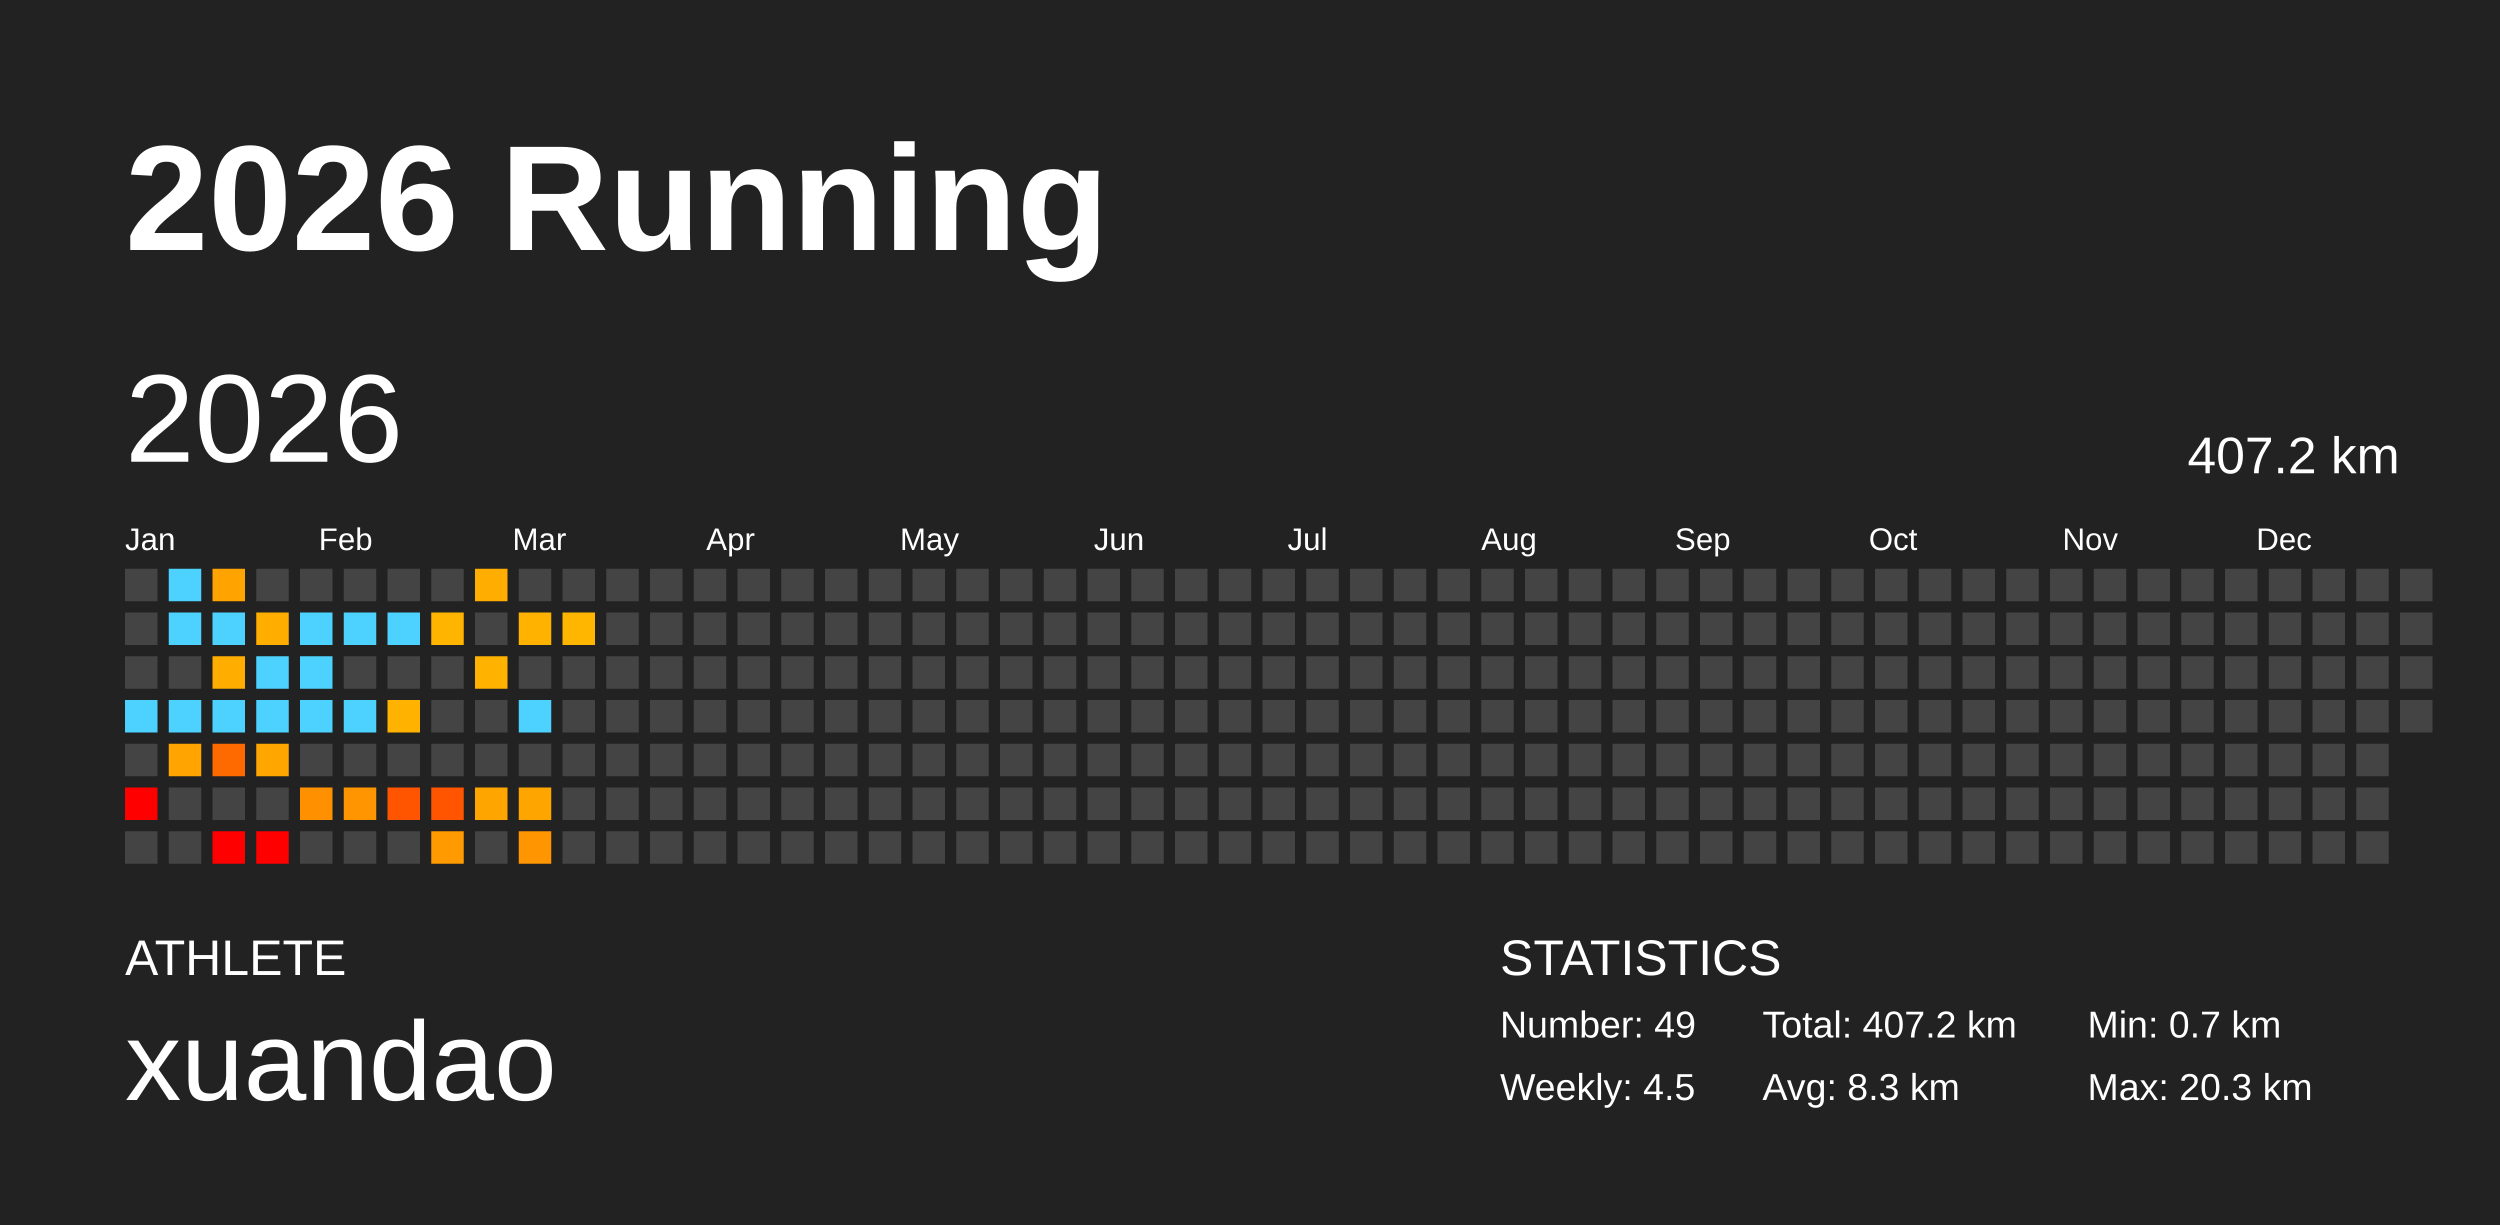
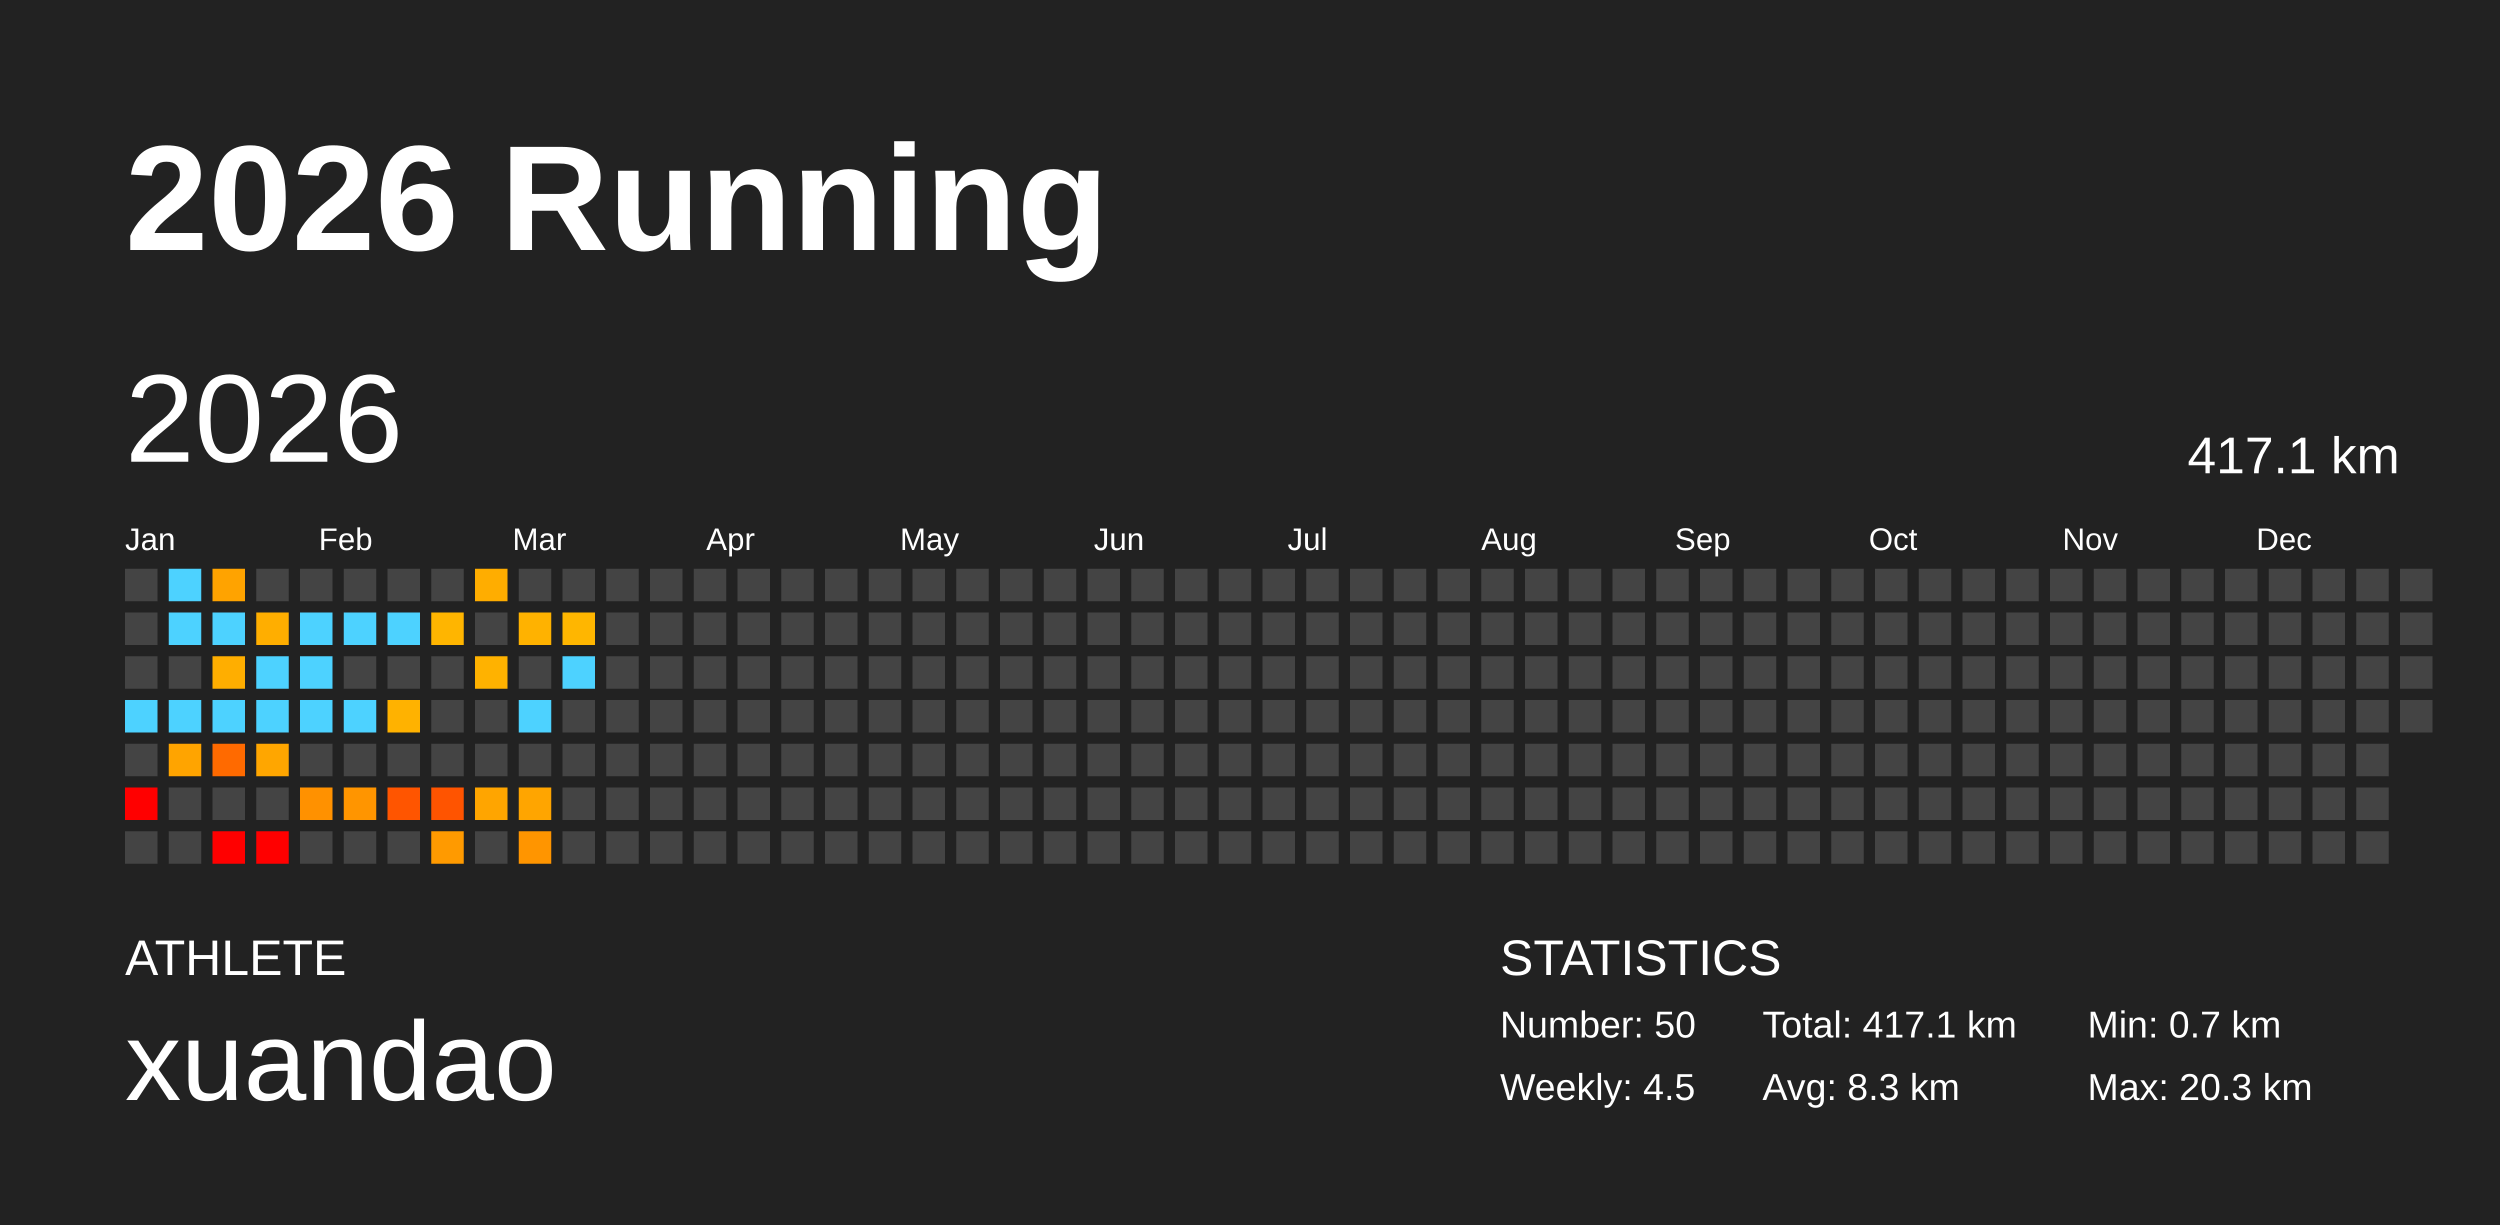
<svg xmlns="http://www.w3.org/2000/svg" baseProfile="full" height="98mm" version="1.1" viewBox="0,0,200,98" width="200mm">
  <defs />
  <rect fill="#222222" height="98" width="200" x="0" y="0" />
  <text fill="#FFFFFF" style="font-size:12px; font-family:Arial; font-weight:bold;" x="10" y="20">2026 Running</text>
  <text fill="#FFFFFF" style="font-size:4px; font-family:Arial" x="10" y="78">ATHLETE</text>
  <text fill="#FFFFFF" style="font-size:9px; font-family:Arial" x="10" y="88">xuandao</text>
  <text fill="#FFFFFF" style="font-size:4px; font-family:Arial" x="120" y="78">STATISTICS</text>
-   <text fill="#FFFFFF" style="font-size:3px; font-family:Arial" x="120" y="83">Number: 49</text>
+   <text fill="#FFFFFF" style="font-size:3px; font-family:Arial" x="120" y="83">Number: 50</text>
  <text fill="#FFFFFF" style="font-size:3px; font-family:Arial" x="120" y="88">Weekly: 4.5</text>
-   <text fill="#FFFFFF" style="font-size:3px; font-family:Arial" x="141" y="83">Total: 407.2 km</text>
+   <text fill="#FFFFFF" style="font-size:3px; font-family:Arial" x="141" y="83">Total: 417.1 km</text>
  <text fill="#FFFFFF" style="font-size:3px; font-family:Arial" x="141" y="88">Avg: 8.3 km</text>
  <text fill="#FFFFFF" style="font-size:3px; font-family:Arial" x="167" y="83">Min: 0.7 km</text>
  <text fill="#FFFFFF" style="font-size:3px; font-family:Arial" x="167" y="88">Max: 20.3 km</text>
  <text dominant-baseline="hanging" fill="#FFFFFF" style="font-size:10.0px; font-family:Arial;" x="10" y="30">2026</text>
-   <text dominant-baseline="hanging" fill="#FFFFFF" style="font-size:4.125px; font-family:Arial;" x="175" y="35">407.2 km</text>
+   <text dominant-baseline="hanging" fill="#FFFFFF" style="font-size:4.125px; font-family:Arial;" x="175" y="35">417.1 km</text>
  <text fill="#FFFFFF" style="font-size:2.5px; font-family:Arial" x="10.0" y="44">Jan</text>
  <text fill="#FFFFFF" style="font-size:2.5px; font-family:Arial" x="25.5" y="44">Feb</text>
  <text fill="#FFFFFF" style="font-size:2.5px; font-family:Arial" x="41.0" y="44">Mar</text>
  <text fill="#FFFFFF" style="font-size:2.5px; font-family:Arial" x="56.5" y="44">Apr</text>
  <text fill="#FFFFFF" style="font-size:2.5px; font-family:Arial" x="72.0" y="44">May</text>
  <text fill="#FFFFFF" style="font-size:2.5px; font-family:Arial" x="87.5" y="44">Jun</text>
  <text fill="#FFFFFF" style="font-size:2.5px; font-family:Arial" x="103.0" y="44">Jul</text>
  <text fill="#FFFFFF" style="font-size:2.5px; font-family:Arial" x="118.5" y="44">Aug</text>
  <text fill="#FFFFFF" style="font-size:2.5px; font-family:Arial" x="134.0" y="44">Sep</text>
  <text fill="#FFFFFF" style="font-size:2.5px; font-family:Arial" x="149.5" y="44">Oct</text>
  <text fill="#FFFFFF" style="font-size:2.5px; font-family:Arial" x="165.0" y="44">Nov</text>
  <text fill="#FFFFFF" style="font-size:2.5px; font-family:Arial" x="180.5" y="44">Dec</text>
  <rect fill="#444444" height="2.6" width="2.6" x="10.0" y="45.5" />
  <rect fill="#444444" height="2.6" width="2.6" x="10.0" y="49.0" />
  <rect fill="#444444" height="2.6" width="2.6" x="10.0" y="52.5" />
  <rect fill="#4dd2ff" height="2.6" width="2.6" x="10.0" y="56.0" />
  <rect fill="#444444" height="2.6" width="2.6" x="10.0" y="59.5" />
  <rect fill="red" height="2.6" width="2.6" x="10.0" y="63.0" />
  <rect fill="#444444" height="2.6" width="2.6" x="10.0" y="66.5" />
  <rect fill="#4dd2ff" height="2.6" width="2.6" x="13.5" y="45.5" />
  <rect fill="#4dd2ff" height="2.6" width="2.6" x="13.5" y="49.0" />
  <rect fill="#444444" height="2.6" width="2.6" x="13.5" y="52.5" />
  <rect fill="#4dd2ff" height="2.6" width="2.6" x="13.5" y="56.0" />
  <rect fill="#ffa400" height="2.6" width="2.6" x="13.5" y="59.5" />
  <rect fill="#444444" height="2.6" width="2.6" x="13.5" y="63.0" />
  <rect fill="#444444" height="2.6" width="2.6" x="13.5" y="66.5" />
  <rect fill="#ffa300" height="2.6" width="2.6" x="17.0" y="45.5" />
  <rect fill="#4dd2ff" height="2.6" width="2.6" x="17.0" y="49.0" />
  <rect fill="#ffae00" height="2.6" width="2.6" x="17.0" y="52.5" />
  <rect fill="#4dd2ff" height="2.6" width="2.6" x="17.0" y="56.0" />
  <rect fill="#ff6a00" height="2.6" width="2.6" x="17.0" y="59.5" />
  <rect fill="#444444" height="2.6" width="2.6" x="17.0" y="63.0" />
  <rect fill="red" height="2.6" width="2.6" x="17.0" y="66.5" />
  <rect fill="#444444" height="2.6" width="2.6" x="20.5" y="45.5" />
  <rect fill="#ffae00" height="2.6" width="2.6" x="20.5" y="49.0" />
  <rect fill="#4dd2ff" height="2.6" width="2.6" x="20.5" y="52.5" />
  <rect fill="#4dd2ff" height="2.6" width="2.6" x="20.5" y="56.0" />
  <rect fill="#ffa600" height="2.6" width="2.6" x="20.5" y="59.5" />
  <rect fill="#444444" height="2.6" width="2.6" x="20.5" y="63.0" />
  <rect fill="red" height="2.6" width="2.6" x="20.5" y="66.5" />
  <rect fill="#444444" height="2.6" width="2.6" x="24.0" y="45.5" />
  <rect fill="#4dd2ff" height="2.6" width="2.6" x="24.0" y="49.0" />
  <rect fill="#4dd2ff" height="2.6" width="2.6" x="24.0" y="52.5" />
  <rect fill="#4dd2ff" height="2.6" width="2.6" x="24.0" y="56.0" />
  <rect fill="#444444" height="2.6" width="2.6" x="24.0" y="59.5" />
  <rect fill="#ff9100" height="2.6" width="2.6" x="24.0" y="63.0" />
  <rect fill="#444444" height="2.6" width="2.6" x="24.0" y="66.5" />
  <rect fill="#444444" height="2.6" width="2.6" x="27.5" y="45.5" />
  <rect fill="#4dd2ff" height="2.6" width="2.6" x="27.5" y="49.0" />
  <rect fill="#444444" height="2.6" width="2.6" x="27.5" y="52.5" />
  <rect fill="#4dd2ff" height="2.6" width="2.6" x="27.5" y="56.0" />
  <rect fill="#444444" height="2.6" width="2.6" x="27.5" y="59.5" />
  <rect fill="#ff9500" height="2.6" width="2.6" x="27.5" y="63.0" />
  <rect fill="#444444" height="2.6" width="2.6" x="27.5" y="66.5" />
  <rect fill="#444444" height="2.6" width="2.6" x="31.0" y="45.5" />
  <rect fill="#4dd2ff" height="2.6" width="2.6" x="31.0" y="49.0" />
  <rect fill="#444444" height="2.6" width="2.6" x="31.0" y="52.5" />
  <rect fill="#ffb200" height="2.6" width="2.6" x="31.0" y="56.0" />
  <rect fill="#444444" height="2.6" width="2.6" x="31.0" y="59.5" />
  <rect fill="#ff5500" height="2.6" width="2.6" x="31.0" y="63.0" />
  <rect fill="#444444" height="2.6" width="2.6" x="31.0" y="66.5" />
  <rect fill="#444444" height="2.6" width="2.6" x="34.5" y="45.5" />
  <rect fill="#ffb500" height="2.6" width="2.6" x="34.5" y="49.0" />
  <rect fill="#444444" height="2.6" width="2.6" x="34.5" y="52.5" />
  <rect fill="#444444" height="2.6" width="2.6" x="34.5" y="56.0" />
  <rect fill="#444444" height="2.6" width="2.6" x="34.5" y="59.5" />
  <rect fill="#ff5400" height="2.6" width="2.6" x="34.5" y="63.0" />
  <rect fill="#ff9a00" height="2.6" width="2.6" x="34.5" y="66.5" />
  <rect fill="#ffad00" height="2.6" width="2.6" x="38.0" y="45.5" />
  <rect fill="#444444" height="2.6" width="2.6" x="38.0" y="49.0" />
  <rect fill="#ffb200" height="2.6" width="2.6" x="38.0" y="52.5" />
  <rect fill="#444444" height="2.6" width="2.6" x="38.0" y="56.0" />
  <rect fill="#444444" height="2.6" width="2.6" x="38.0" y="59.5" />
  <rect fill="#ffa500" height="2.6" width="2.6" x="38.0" y="63.0" />
  <rect fill="#444444" height="2.6" width="2.6" x="38.0" y="66.5" />
  <rect fill="#444444" height="2.6" width="2.6" x="41.5" y="45.5" />
  <rect fill="#ffb200" height="2.6" width="2.6" x="41.5" y="49.0" />
  <rect fill="#444444" height="2.6" width="2.6" x="41.5" y="52.5" />
  <rect fill="#4dd2ff" height="2.6" width="2.6" x="41.5" y="56.0" />
  <rect fill="#444444" height="2.6" width="2.6" x="41.5" y="59.5" />
  <rect fill="#ffa500" height="2.6" width="2.6" x="41.5" y="63.0" />
  <rect fill="#ff9500" height="2.6" width="2.6" x="41.5" y="66.5" />
  <rect fill="#444444" height="2.6" width="2.6" x="45.0" y="45.5" />
  <rect fill="#ffb600" height="2.6" width="2.6" x="45.0" y="49.0" />
-   <rect fill="#444444" height="2.6" width="2.6" x="45.0" y="52.5" />
+   <rect fill="#4dd2ff" height="2.6" width="2.6" x="45.0" y="52.5" />
  <rect fill="#444444" height="2.6" width="2.6" x="45.0" y="56.0" />
  <rect fill="#444444" height="2.6" width="2.6" x="45.0" y="59.5" />
  <rect fill="#444444" height="2.6" width="2.6" x="45.0" y="63.0" />
  <rect fill="#444444" height="2.6" width="2.6" x="45.0" y="66.5" />
  <rect fill="#444444" height="2.6" width="2.6" x="48.5" y="45.5" />
  <rect fill="#444444" height="2.6" width="2.6" x="48.5" y="49.0" />
  <rect fill="#444444" height="2.6" width="2.6" x="48.5" y="52.5" />
  <rect fill="#444444" height="2.6" width="2.6" x="48.5" y="56.0" />
  <rect fill="#444444" height="2.6" width="2.6" x="48.5" y="59.5" />
  <rect fill="#444444" height="2.6" width="2.6" x="48.5" y="63.0" />
  <rect fill="#444444" height="2.6" width="2.6" x="48.5" y="66.5" />
  <rect fill="#444444" height="2.6" width="2.6" x="52.0" y="45.5" />
  <rect fill="#444444" height="2.6" width="2.6" x="52.0" y="49.0" />
  <rect fill="#444444" height="2.6" width="2.6" x="52.0" y="52.5" />
  <rect fill="#444444" height="2.6" width="2.6" x="52.0" y="56.0" />
  <rect fill="#444444" height="2.6" width="2.6" x="52.0" y="59.5" />
  <rect fill="#444444" height="2.6" width="2.6" x="52.0" y="63.0" />
  <rect fill="#444444" height="2.6" width="2.6" x="52.0" y="66.5" />
  <rect fill="#444444" height="2.6" width="2.6" x="55.5" y="45.5" />
  <rect fill="#444444" height="2.6" width="2.6" x="55.5" y="49.0" />
  <rect fill="#444444" height="2.6" width="2.6" x="55.5" y="52.5" />
  <rect fill="#444444" height="2.6" width="2.6" x="55.5" y="56.0" />
  <rect fill="#444444" height="2.6" width="2.6" x="55.5" y="59.5" />
  <rect fill="#444444" height="2.6" width="2.6" x="55.5" y="63.0" />
  <rect fill="#444444" height="2.6" width="2.6" x="55.5" y="66.5" />
  <rect fill="#444444" height="2.6" width="2.6" x="59.0" y="45.5" />
  <rect fill="#444444" height="2.6" width="2.6" x="59.0" y="49.0" />
  <rect fill="#444444" height="2.6" width="2.6" x="59.0" y="52.5" />
  <rect fill="#444444" height="2.6" width="2.6" x="59.0" y="56.0" />
  <rect fill="#444444" height="2.6" width="2.6" x="59.0" y="59.5" />
  <rect fill="#444444" height="2.6" width="2.6" x="59.0" y="63.0" />
  <rect fill="#444444" height="2.6" width="2.6" x="59.0" y="66.5" />
  <rect fill="#444444" height="2.6" width="2.6" x="62.5" y="45.5" />
  <rect fill="#444444" height="2.6" width="2.6" x="62.5" y="49.0" />
  <rect fill="#444444" height="2.6" width="2.6" x="62.5" y="52.5" />
  <rect fill="#444444" height="2.6" width="2.6" x="62.5" y="56.0" />
  <rect fill="#444444" height="2.6" width="2.6" x="62.5" y="59.5" />
  <rect fill="#444444" height="2.6" width="2.6" x="62.5" y="63.0" />
  <rect fill="#444444" height="2.6" width="2.6" x="62.5" y="66.5" />
  <rect fill="#444444" height="2.6" width="2.6" x="66.0" y="45.5" />
  <rect fill="#444444" height="2.6" width="2.6" x="66.0" y="49.0" />
  <rect fill="#444444" height="2.6" width="2.6" x="66.0" y="52.5" />
  <rect fill="#444444" height="2.6" width="2.6" x="66.0" y="56.0" />
  <rect fill="#444444" height="2.6" width="2.6" x="66.0" y="59.5" />
  <rect fill="#444444" height="2.6" width="2.6" x="66.0" y="63.0" />
  <rect fill="#444444" height="2.6" width="2.6" x="66.0" y="66.5" />
  <rect fill="#444444" height="2.6" width="2.6" x="69.5" y="45.5" />
  <rect fill="#444444" height="2.6" width="2.6" x="69.5" y="49.0" />
  <rect fill="#444444" height="2.6" width="2.6" x="69.5" y="52.5" />
  <rect fill="#444444" height="2.6" width="2.6" x="69.5" y="56.0" />
  <rect fill="#444444" height="2.6" width="2.6" x="69.5" y="59.5" />
  <rect fill="#444444" height="2.6" width="2.6" x="69.5" y="63.0" />
  <rect fill="#444444" height="2.6" width="2.6" x="69.5" y="66.5" />
  <rect fill="#444444" height="2.6" width="2.6" x="73.0" y="45.5" />
  <rect fill="#444444" height="2.6" width="2.6" x="73.0" y="49.0" />
  <rect fill="#444444" height="2.6" width="2.6" x="73.0" y="52.5" />
  <rect fill="#444444" height="2.6" width="2.6" x="73.0" y="56.0" />
  <rect fill="#444444" height="2.6" width="2.6" x="73.0" y="59.5" />
  <rect fill="#444444" height="2.6" width="2.6" x="73.0" y="63.0" />
  <rect fill="#444444" height="2.6" width="2.6" x="73.0" y="66.5" />
  <rect fill="#444444" height="2.6" width="2.6" x="76.5" y="45.5" />
  <rect fill="#444444" height="2.6" width="2.6" x="76.5" y="49.0" />
  <rect fill="#444444" height="2.6" width="2.6" x="76.5" y="52.5" />
  <rect fill="#444444" height="2.6" width="2.6" x="76.5" y="56.0" />
  <rect fill="#444444" height="2.6" width="2.6" x="76.5" y="59.5" />
  <rect fill="#444444" height="2.6" width="2.6" x="76.5" y="63.0" />
  <rect fill="#444444" height="2.6" width="2.6" x="76.5" y="66.5" />
  <rect fill="#444444" height="2.6" width="2.6" x="80.0" y="45.5" />
  <rect fill="#444444" height="2.6" width="2.6" x="80.0" y="49.0" />
  <rect fill="#444444" height="2.6" width="2.6" x="80.0" y="52.5" />
  <rect fill="#444444" height="2.6" width="2.6" x="80.0" y="56.0" />
  <rect fill="#444444" height="2.6" width="2.6" x="80.0" y="59.5" />
  <rect fill="#444444" height="2.6" width="2.6" x="80.0" y="63.0" />
  <rect fill="#444444" height="2.6" width="2.6" x="80.0" y="66.5" />
  <rect fill="#444444" height="2.6" width="2.6" x="83.5" y="45.5" />
  <rect fill="#444444" height="2.6" width="2.6" x="83.5" y="49.0" />
  <rect fill="#444444" height="2.6" width="2.6" x="83.5" y="52.5" />
  <rect fill="#444444" height="2.6" width="2.6" x="83.5" y="56.0" />
  <rect fill="#444444" height="2.6" width="2.6" x="83.5" y="59.5" />
  <rect fill="#444444" height="2.6" width="2.6" x="83.5" y="63.0" />
  <rect fill="#444444" height="2.6" width="2.6" x="83.5" y="66.5" />
  <rect fill="#444444" height="2.6" width="2.6" x="87.0" y="45.5" />
  <rect fill="#444444" height="2.6" width="2.6" x="87.0" y="49.0" />
  <rect fill="#444444" height="2.6" width="2.6" x="87.0" y="52.5" />
  <rect fill="#444444" height="2.6" width="2.6" x="87.0" y="56.0" />
  <rect fill="#444444" height="2.6" width="2.6" x="87.0" y="59.5" />
  <rect fill="#444444" height="2.6" width="2.6" x="87.0" y="63.0" />
  <rect fill="#444444" height="2.6" width="2.6" x="87.0" y="66.5" />
  <rect fill="#444444" height="2.6" width="2.6" x="90.5" y="45.5" />
  <rect fill="#444444" height="2.6" width="2.6" x="90.5" y="49.0" />
  <rect fill="#444444" height="2.6" width="2.6" x="90.5" y="52.5" />
  <rect fill="#444444" height="2.6" width="2.6" x="90.5" y="56.0" />
  <rect fill="#444444" height="2.6" width="2.6" x="90.5" y="59.5" />
  <rect fill="#444444" height="2.6" width="2.6" x="90.5" y="63.0" />
  <rect fill="#444444" height="2.6" width="2.6" x="90.5" y="66.5" />
  <rect fill="#444444" height="2.6" width="2.6" x="94.0" y="45.5" />
  <rect fill="#444444" height="2.6" width="2.6" x="94.0" y="49.0" />
  <rect fill="#444444" height="2.6" width="2.6" x="94.0" y="52.5" />
  <rect fill="#444444" height="2.6" width="2.6" x="94.0" y="56.0" />
  <rect fill="#444444" height="2.6" width="2.6" x="94.0" y="59.5" />
  <rect fill="#444444" height="2.6" width="2.6" x="94.0" y="63.0" />
  <rect fill="#444444" height="2.6" width="2.6" x="94.0" y="66.5" />
  <rect fill="#444444" height="2.6" width="2.6" x="97.5" y="45.5" />
  <rect fill="#444444" height="2.6" width="2.6" x="97.5" y="49.0" />
  <rect fill="#444444" height="2.6" width="2.6" x="97.5" y="52.5" />
  <rect fill="#444444" height="2.6" width="2.6" x="97.5" y="56.0" />
  <rect fill="#444444" height="2.6" width="2.6" x="97.5" y="59.5" />
  <rect fill="#444444" height="2.6" width="2.6" x="97.5" y="63.0" />
  <rect fill="#444444" height="2.6" width="2.6" x="97.5" y="66.5" />
  <rect fill="#444444" height="2.6" width="2.6" x="101.0" y="45.5" />
  <rect fill="#444444" height="2.6" width="2.6" x="101.0" y="49.0" />
  <rect fill="#444444" height="2.6" width="2.6" x="101.0" y="52.5" />
  <rect fill="#444444" height="2.6" width="2.6" x="101.0" y="56.0" />
  <rect fill="#444444" height="2.6" width="2.6" x="101.0" y="59.5" />
  <rect fill="#444444" height="2.6" width="2.6" x="101.0" y="63.0" />
  <rect fill="#444444" height="2.6" width="2.6" x="101.0" y="66.5" />
  <rect fill="#444444" height="2.6" width="2.6" x="104.5" y="45.5" />
  <rect fill="#444444" height="2.6" width="2.6" x="104.5" y="49.0" />
  <rect fill="#444444" height="2.6" width="2.6" x="104.5" y="52.5" />
  <rect fill="#444444" height="2.6" width="2.6" x="104.5" y="56.0" />
  <rect fill="#444444" height="2.6" width="2.6" x="104.5" y="59.5" />
  <rect fill="#444444" height="2.6" width="2.6" x="104.5" y="63.0" />
  <rect fill="#444444" height="2.6" width="2.6" x="104.5" y="66.5" />
  <rect fill="#444444" height="2.6" width="2.6" x="108.0" y="45.5" />
  <rect fill="#444444" height="2.6" width="2.6" x="108.0" y="49.0" />
  <rect fill="#444444" height="2.6" width="2.6" x="108.0" y="52.5" />
  <rect fill="#444444" height="2.6" width="2.6" x="108.0" y="56.0" />
  <rect fill="#444444" height="2.6" width="2.6" x="108.0" y="59.5" />
  <rect fill="#444444" height="2.6" width="2.6" x="108.0" y="63.0" />
  <rect fill="#444444" height="2.6" width="2.6" x="108.0" y="66.5" />
  <rect fill="#444444" height="2.6" width="2.6" x="111.5" y="45.5" />
  <rect fill="#444444" height="2.6" width="2.6" x="111.5" y="49.0" />
  <rect fill="#444444" height="2.6" width="2.6" x="111.5" y="52.5" />
  <rect fill="#444444" height="2.6" width="2.6" x="111.5" y="56.0" />
  <rect fill="#444444" height="2.6" width="2.6" x="111.5" y="59.5" />
  <rect fill="#444444" height="2.6" width="2.6" x="111.5" y="63.0" />
  <rect fill="#444444" height="2.6" width="2.6" x="111.5" y="66.5" />
  <rect fill="#444444" height="2.6" width="2.6" x="115.0" y="45.5" />
  <rect fill="#444444" height="2.6" width="2.6" x="115.0" y="49.0" />
  <rect fill="#444444" height="2.6" width="2.6" x="115.0" y="52.5" />
  <rect fill="#444444" height="2.6" width="2.6" x="115.0" y="56.0" />
  <rect fill="#444444" height="2.6" width="2.6" x="115.0" y="59.5" />
  <rect fill="#444444" height="2.6" width="2.6" x="115.0" y="63.0" />
  <rect fill="#444444" height="2.6" width="2.6" x="115.0" y="66.5" />
  <rect fill="#444444" height="2.6" width="2.6" x="118.5" y="45.5" />
  <rect fill="#444444" height="2.6" width="2.6" x="118.5" y="49.0" />
  <rect fill="#444444" height="2.6" width="2.6" x="118.5" y="52.5" />
  <rect fill="#444444" height="2.6" width="2.6" x="118.5" y="56.0" />
  <rect fill="#444444" height="2.6" width="2.6" x="118.5" y="59.5" />
  <rect fill="#444444" height="2.6" width="2.6" x="118.5" y="63.0" />
  <rect fill="#444444" height="2.6" width="2.6" x="118.5" y="66.5" />
  <rect fill="#444444" height="2.6" width="2.6" x="122.0" y="45.5" />
  <rect fill="#444444" height="2.6" width="2.6" x="122.0" y="49.0" />
  <rect fill="#444444" height="2.6" width="2.6" x="122.0" y="52.5" />
  <rect fill="#444444" height="2.6" width="2.6" x="122.0" y="56.0" />
  <rect fill="#444444" height="2.6" width="2.6" x="122.0" y="59.5" />
  <rect fill="#444444" height="2.6" width="2.6" x="122.0" y="63.0" />
  <rect fill="#444444" height="2.6" width="2.6" x="122.0" y="66.5" />
  <rect fill="#444444" height="2.6" width="2.6" x="125.5" y="45.5" />
  <rect fill="#444444" height="2.6" width="2.6" x="125.5" y="49.0" />
  <rect fill="#444444" height="2.6" width="2.6" x="125.5" y="52.5" />
  <rect fill="#444444" height="2.6" width="2.6" x="125.5" y="56.0" />
  <rect fill="#444444" height="2.6" width="2.6" x="125.5" y="59.5" />
  <rect fill="#444444" height="2.6" width="2.6" x="125.5" y="63.0" />
  <rect fill="#444444" height="2.6" width="2.6" x="125.5" y="66.5" />
  <rect fill="#444444" height="2.6" width="2.6" x="129.0" y="45.5" />
  <rect fill="#444444" height="2.6" width="2.6" x="129.0" y="49.0" />
  <rect fill="#444444" height="2.6" width="2.6" x="129.0" y="52.5" />
  <rect fill="#444444" height="2.6" width="2.6" x="129.0" y="56.0" />
  <rect fill="#444444" height="2.6" width="2.6" x="129.0" y="59.5" />
  <rect fill="#444444" height="2.6" width="2.6" x="129.0" y="63.0" />
  <rect fill="#444444" height="2.6" width="2.6" x="129.0" y="66.5" />
  <rect fill="#444444" height="2.6" width="2.6" x="132.5" y="45.5" />
  <rect fill="#444444" height="2.6" width="2.6" x="132.5" y="49.0" />
  <rect fill="#444444" height="2.6" width="2.6" x="132.5" y="52.5" />
  <rect fill="#444444" height="2.6" width="2.6" x="132.5" y="56.0" />
  <rect fill="#444444" height="2.6" width="2.6" x="132.5" y="59.5" />
  <rect fill="#444444" height="2.6" width="2.6" x="132.5" y="63.0" />
  <rect fill="#444444" height="2.6" width="2.6" x="132.5" y="66.5" />
  <rect fill="#444444" height="2.6" width="2.6" x="136.0" y="45.5" />
  <rect fill="#444444" height="2.6" width="2.6" x="136.0" y="49.0" />
  <rect fill="#444444" height="2.6" width="2.6" x="136.0" y="52.5" />
  <rect fill="#444444" height="2.6" width="2.6" x="136.0" y="56.0" />
  <rect fill="#444444" height="2.6" width="2.6" x="136.0" y="59.5" />
  <rect fill="#444444" height="2.6" width="2.6" x="136.0" y="63.0" />
  <rect fill="#444444" height="2.6" width="2.6" x="136.0" y="66.5" />
  <rect fill="#444444" height="2.6" width="2.6" x="139.5" y="45.5" />
  <rect fill="#444444" height="2.6" width="2.6" x="139.5" y="49.0" />
  <rect fill="#444444" height="2.6" width="2.6" x="139.5" y="52.5" />
  <rect fill="#444444" height="2.6" width="2.6" x="139.5" y="56.0" />
  <rect fill="#444444" height="2.6" width="2.6" x="139.5" y="59.5" />
  <rect fill="#444444" height="2.6" width="2.6" x="139.5" y="63.0" />
  <rect fill="#444444" height="2.6" width="2.6" x="139.5" y="66.5" />
  <rect fill="#444444" height="2.6" width="2.6" x="143.0" y="45.5" />
  <rect fill="#444444" height="2.6" width="2.6" x="143.0" y="49.0" />
  <rect fill="#444444" height="2.6" width="2.6" x="143.0" y="52.5" />
  <rect fill="#444444" height="2.6" width="2.6" x="143.0" y="56.0" />
  <rect fill="#444444" height="2.6" width="2.6" x="143.0" y="59.5" />
  <rect fill="#444444" height="2.6" width="2.6" x="143.0" y="63.0" />
  <rect fill="#444444" height="2.6" width="2.6" x="143.0" y="66.5" />
  <rect fill="#444444" height="2.6" width="2.6" x="146.5" y="45.5" />
  <rect fill="#444444" height="2.6" width="2.6" x="146.5" y="49.0" />
  <rect fill="#444444" height="2.6" width="2.6" x="146.5" y="52.5" />
  <rect fill="#444444" height="2.6" width="2.6" x="146.5" y="56.0" />
  <rect fill="#444444" height="2.6" width="2.6" x="146.5" y="59.5" />
  <rect fill="#444444" height="2.6" width="2.6" x="146.5" y="63.0" />
  <rect fill="#444444" height="2.6" width="2.6" x="146.5" y="66.5" />
  <rect fill="#444444" height="2.6" width="2.6" x="150.0" y="45.5" />
  <rect fill="#444444" height="2.6" width="2.6" x="150.0" y="49.0" />
  <rect fill="#444444" height="2.6" width="2.6" x="150.0" y="52.5" />
  <rect fill="#444444" height="2.6" width="2.6" x="150.0" y="56.0" />
  <rect fill="#444444" height="2.6" width="2.6" x="150.0" y="59.5" />
  <rect fill="#444444" height="2.6" width="2.6" x="150.0" y="63.0" />
  <rect fill="#444444" height="2.6" width="2.6" x="150.0" y="66.5" />
  <rect fill="#444444" height="2.6" width="2.6" x="153.5" y="45.5" />
  <rect fill="#444444" height="2.6" width="2.6" x="153.5" y="49.0" />
  <rect fill="#444444" height="2.6" width="2.6" x="153.5" y="52.5" />
  <rect fill="#444444" height="2.6" width="2.6" x="153.5" y="56.0" />
  <rect fill="#444444" height="2.6" width="2.6" x="153.5" y="59.5" />
  <rect fill="#444444" height="2.6" width="2.6" x="153.5" y="63.0" />
  <rect fill="#444444" height="2.6" width="2.6" x="153.5" y="66.5" />
  <rect fill="#444444" height="2.6" width="2.6" x="157.0" y="45.5" />
  <rect fill="#444444" height="2.6" width="2.6" x="157.0" y="49.0" />
  <rect fill="#444444" height="2.6" width="2.6" x="157.0" y="52.5" />
  <rect fill="#444444" height="2.6" width="2.6" x="157.0" y="56.0" />
  <rect fill="#444444" height="2.6" width="2.6" x="157.0" y="59.5" />
  <rect fill="#444444" height="2.6" width="2.6" x="157.0" y="63.0" />
  <rect fill="#444444" height="2.6" width="2.6" x="157.0" y="66.5" />
  <rect fill="#444444" height="2.6" width="2.6" x="160.5" y="45.5" />
  <rect fill="#444444" height="2.6" width="2.6" x="160.5" y="49.0" />
  <rect fill="#444444" height="2.6" width="2.6" x="160.5" y="52.5" />
  <rect fill="#444444" height="2.6" width="2.6" x="160.5" y="56.0" />
  <rect fill="#444444" height="2.6" width="2.6" x="160.5" y="59.5" />
  <rect fill="#444444" height="2.6" width="2.6" x="160.5" y="63.0" />
  <rect fill="#444444" height="2.6" width="2.6" x="160.5" y="66.5" />
  <rect fill="#444444" height="2.6" width="2.6" x="164.0" y="45.5" />
  <rect fill="#444444" height="2.6" width="2.6" x="164.0" y="49.0" />
  <rect fill="#444444" height="2.6" width="2.6" x="164.0" y="52.5" />
  <rect fill="#444444" height="2.6" width="2.6" x="164.0" y="56.0" />
  <rect fill="#444444" height="2.6" width="2.6" x="164.0" y="59.5" />
  <rect fill="#444444" height="2.6" width="2.6" x="164.0" y="63.0" />
  <rect fill="#444444" height="2.6" width="2.6" x="164.0" y="66.5" />
  <rect fill="#444444" height="2.6" width="2.6" x="167.5" y="45.5" />
  <rect fill="#444444" height="2.6" width="2.6" x="167.5" y="49.0" />
  <rect fill="#444444" height="2.6" width="2.6" x="167.5" y="52.5" />
  <rect fill="#444444" height="2.6" width="2.6" x="167.5" y="56.0" />
  <rect fill="#444444" height="2.6" width="2.6" x="167.5" y="59.5" />
  <rect fill="#444444" height="2.6" width="2.6" x="167.5" y="63.0" />
  <rect fill="#444444" height="2.6" width="2.6" x="167.5" y="66.5" />
  <rect fill="#444444" height="2.6" width="2.6" x="171.0" y="45.5" />
  <rect fill="#444444" height="2.6" width="2.6" x="171.0" y="49.0" />
  <rect fill="#444444" height="2.6" width="2.6" x="171.0" y="52.5" />
  <rect fill="#444444" height="2.6" width="2.6" x="171.0" y="56.0" />
  <rect fill="#444444" height="2.6" width="2.6" x="171.0" y="59.5" />
  <rect fill="#444444" height="2.6" width="2.6" x="171.0" y="63.0" />
  <rect fill="#444444" height="2.6" width="2.6" x="171.0" y="66.5" />
  <rect fill="#444444" height="2.6" width="2.6" x="174.5" y="45.5" />
  <rect fill="#444444" height="2.6" width="2.6" x="174.5" y="49.0" />
  <rect fill="#444444" height="2.6" width="2.6" x="174.5" y="52.5" />
  <rect fill="#444444" height="2.6" width="2.6" x="174.5" y="56.0" />
  <rect fill="#444444" height="2.6" width="2.6" x="174.5" y="59.5" />
  <rect fill="#444444" height="2.6" width="2.6" x="174.5" y="63.0" />
  <rect fill="#444444" height="2.6" width="2.6" x="174.5" y="66.5" />
  <rect fill="#444444" height="2.6" width="2.6" x="178.0" y="45.5" />
  <rect fill="#444444" height="2.6" width="2.6" x="178.0" y="49.0" />
  <rect fill="#444444" height="2.6" width="2.6" x="178.0" y="52.5" />
  <rect fill="#444444" height="2.6" width="2.6" x="178.0" y="56.0" />
  <rect fill="#444444" height="2.6" width="2.6" x="178.0" y="59.5" />
  <rect fill="#444444" height="2.6" width="2.6" x="178.0" y="63.0" />
  <rect fill="#444444" height="2.6" width="2.6" x="178.0" y="66.5" />
  <rect fill="#444444" height="2.6" width="2.6" x="181.5" y="45.5" />
  <rect fill="#444444" height="2.6" width="2.6" x="181.5" y="49.0" />
  <rect fill="#444444" height="2.6" width="2.6" x="181.5" y="52.5" />
  <rect fill="#444444" height="2.6" width="2.6" x="181.5" y="56.0" />
  <rect fill="#444444" height="2.6" width="2.6" x="181.5" y="59.5" />
  <rect fill="#444444" height="2.6" width="2.6" x="181.5" y="63.0" />
  <rect fill="#444444" height="2.6" width="2.6" x="181.5" y="66.5" />
  <rect fill="#444444" height="2.6" width="2.6" x="185.0" y="45.5" />
  <rect fill="#444444" height="2.6" width="2.6" x="185.0" y="49.0" />
  <rect fill="#444444" height="2.6" width="2.6" x="185.0" y="52.5" />
  <rect fill="#444444" height="2.6" width="2.6" x="185.0" y="56.0" />
  <rect fill="#444444" height="2.6" width="2.6" x="185.0" y="59.5" />
  <rect fill="#444444" height="2.6" width="2.6" x="185.0" y="63.0" />
  <rect fill="#444444" height="2.6" width="2.6" x="185.0" y="66.5" />
  <rect fill="#444444" height="2.6" width="2.6" x="188.5" y="45.5" />
  <rect fill="#444444" height="2.6" width="2.6" x="188.5" y="49.0" />
  <rect fill="#444444" height="2.6" width="2.6" x="188.5" y="52.5" />
  <rect fill="#444444" height="2.6" width="2.6" x="188.5" y="56.0" />
  <rect fill="#444444" height="2.6" width="2.6" x="188.5" y="59.5" />
  <rect fill="#444444" height="2.6" width="2.6" x="188.5" y="63.0" />
  <rect fill="#444444" height="2.6" width="2.6" x="188.5" y="66.5" />
  <rect fill="#444444" height="2.6" width="2.6" x="192.0" y="45.5" />
  <rect fill="#444444" height="2.6" width="2.6" x="192.0" y="49.0" />
  <rect fill="#444444" height="2.6" width="2.6" x="192.0" y="52.5" />
  <rect fill="#444444" height="2.6" width="2.6" x="192.0" y="56.0" />
</svg>
